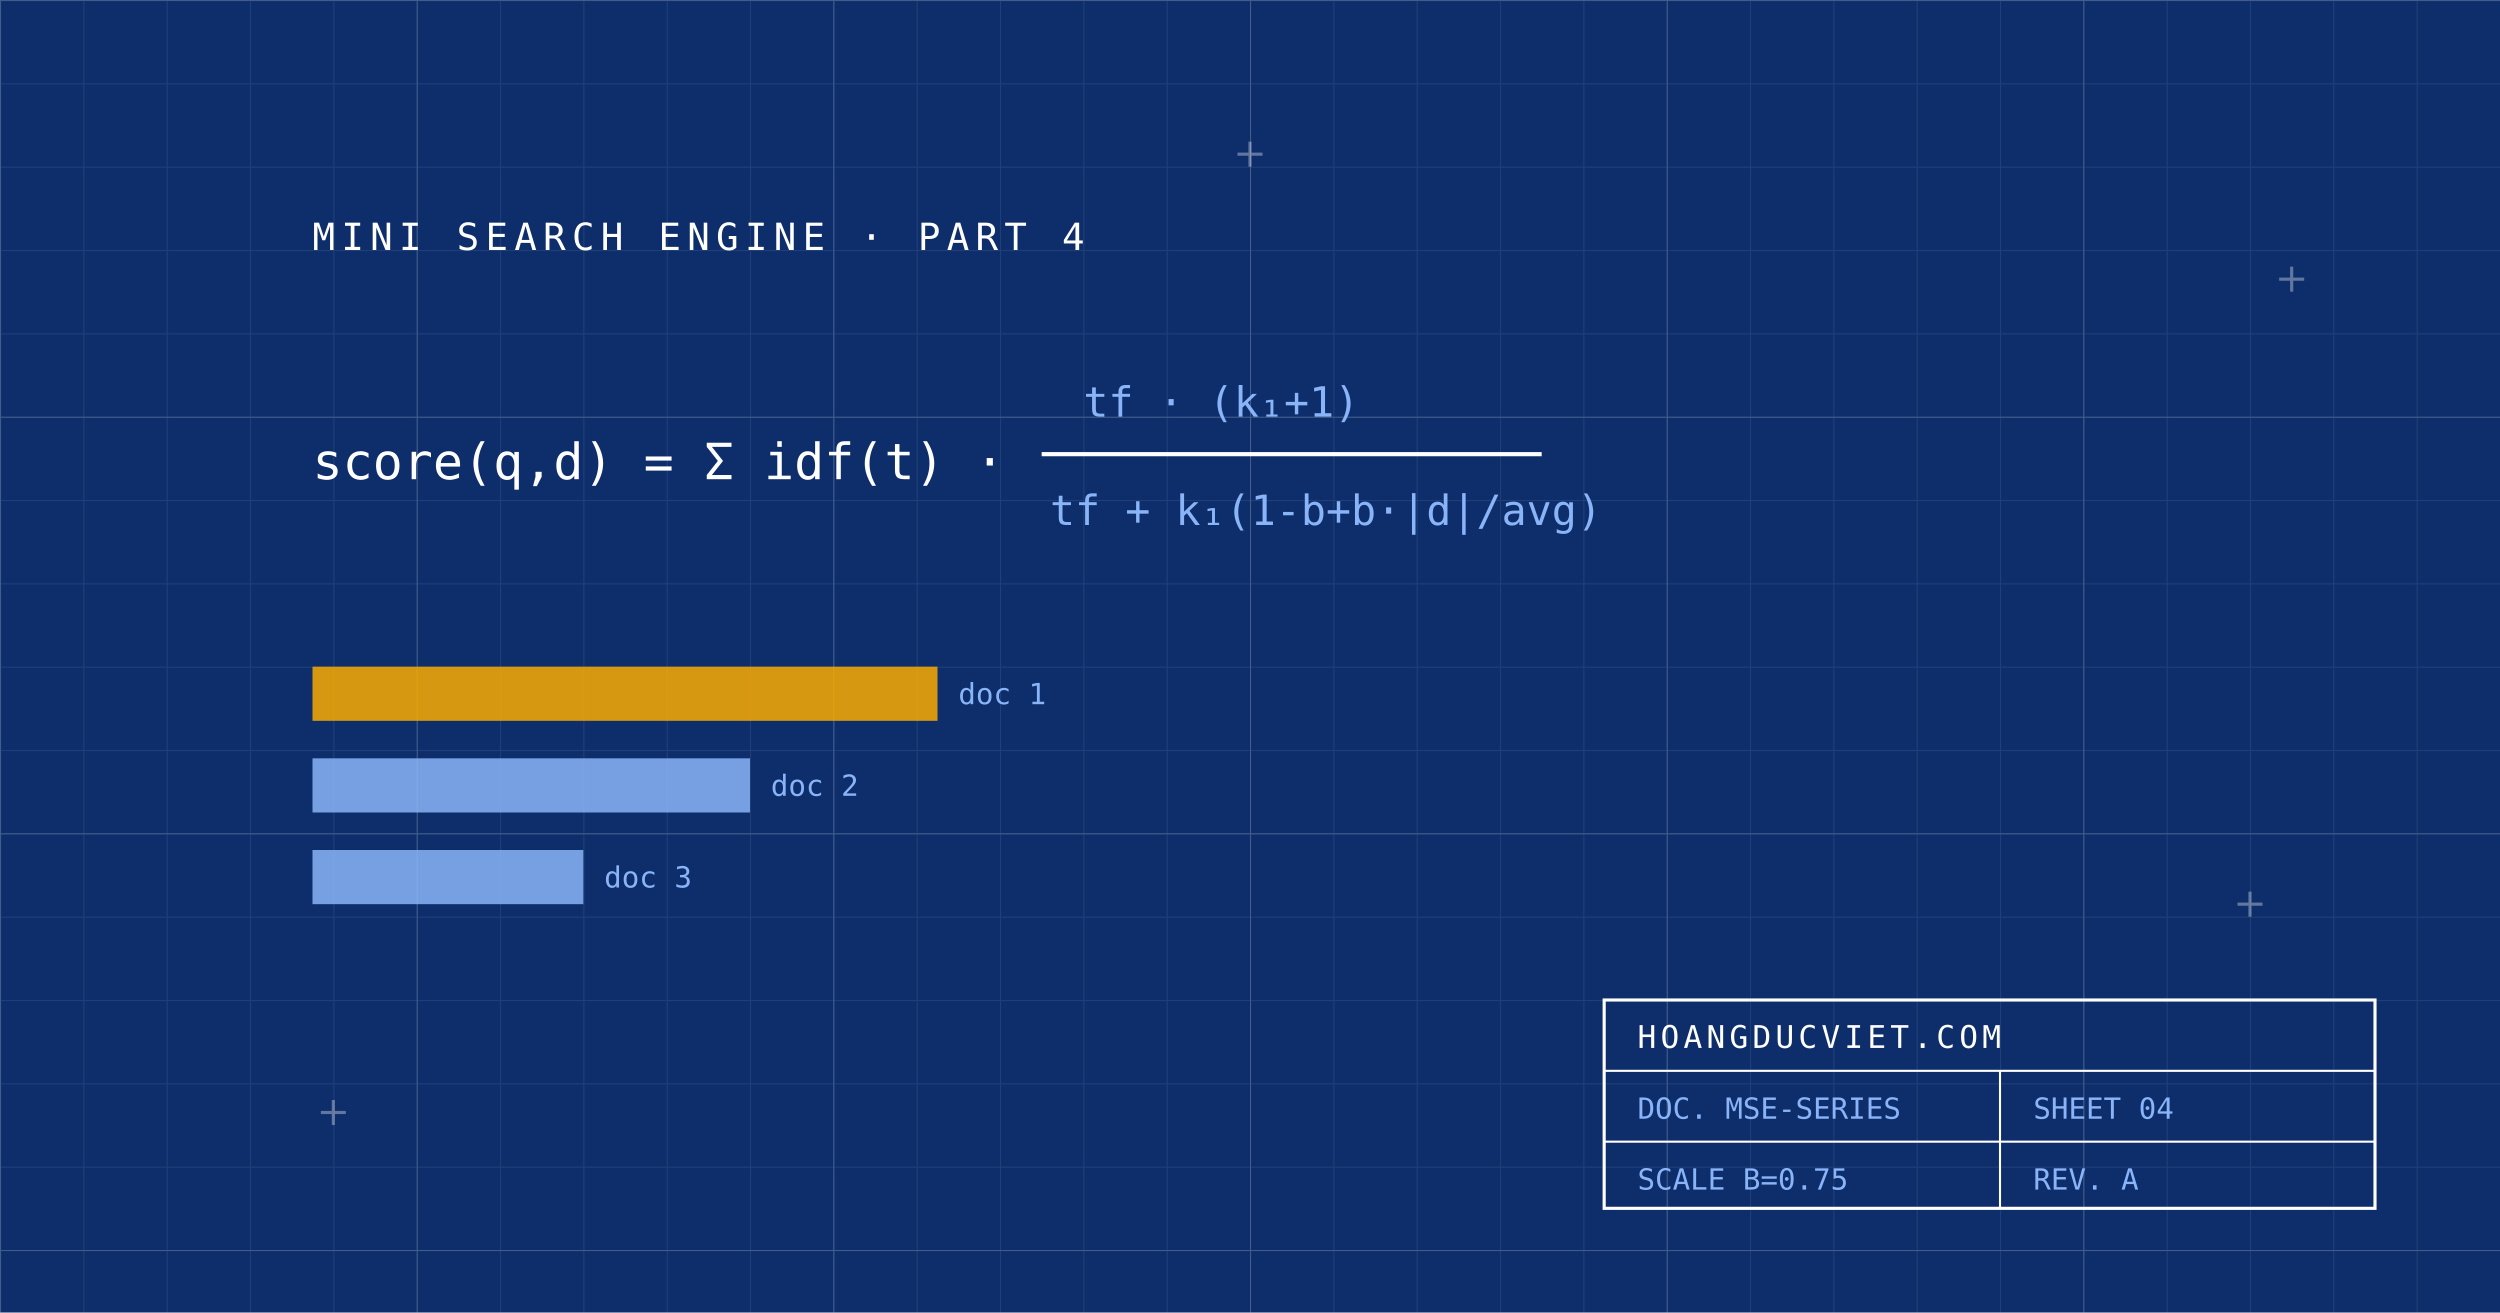
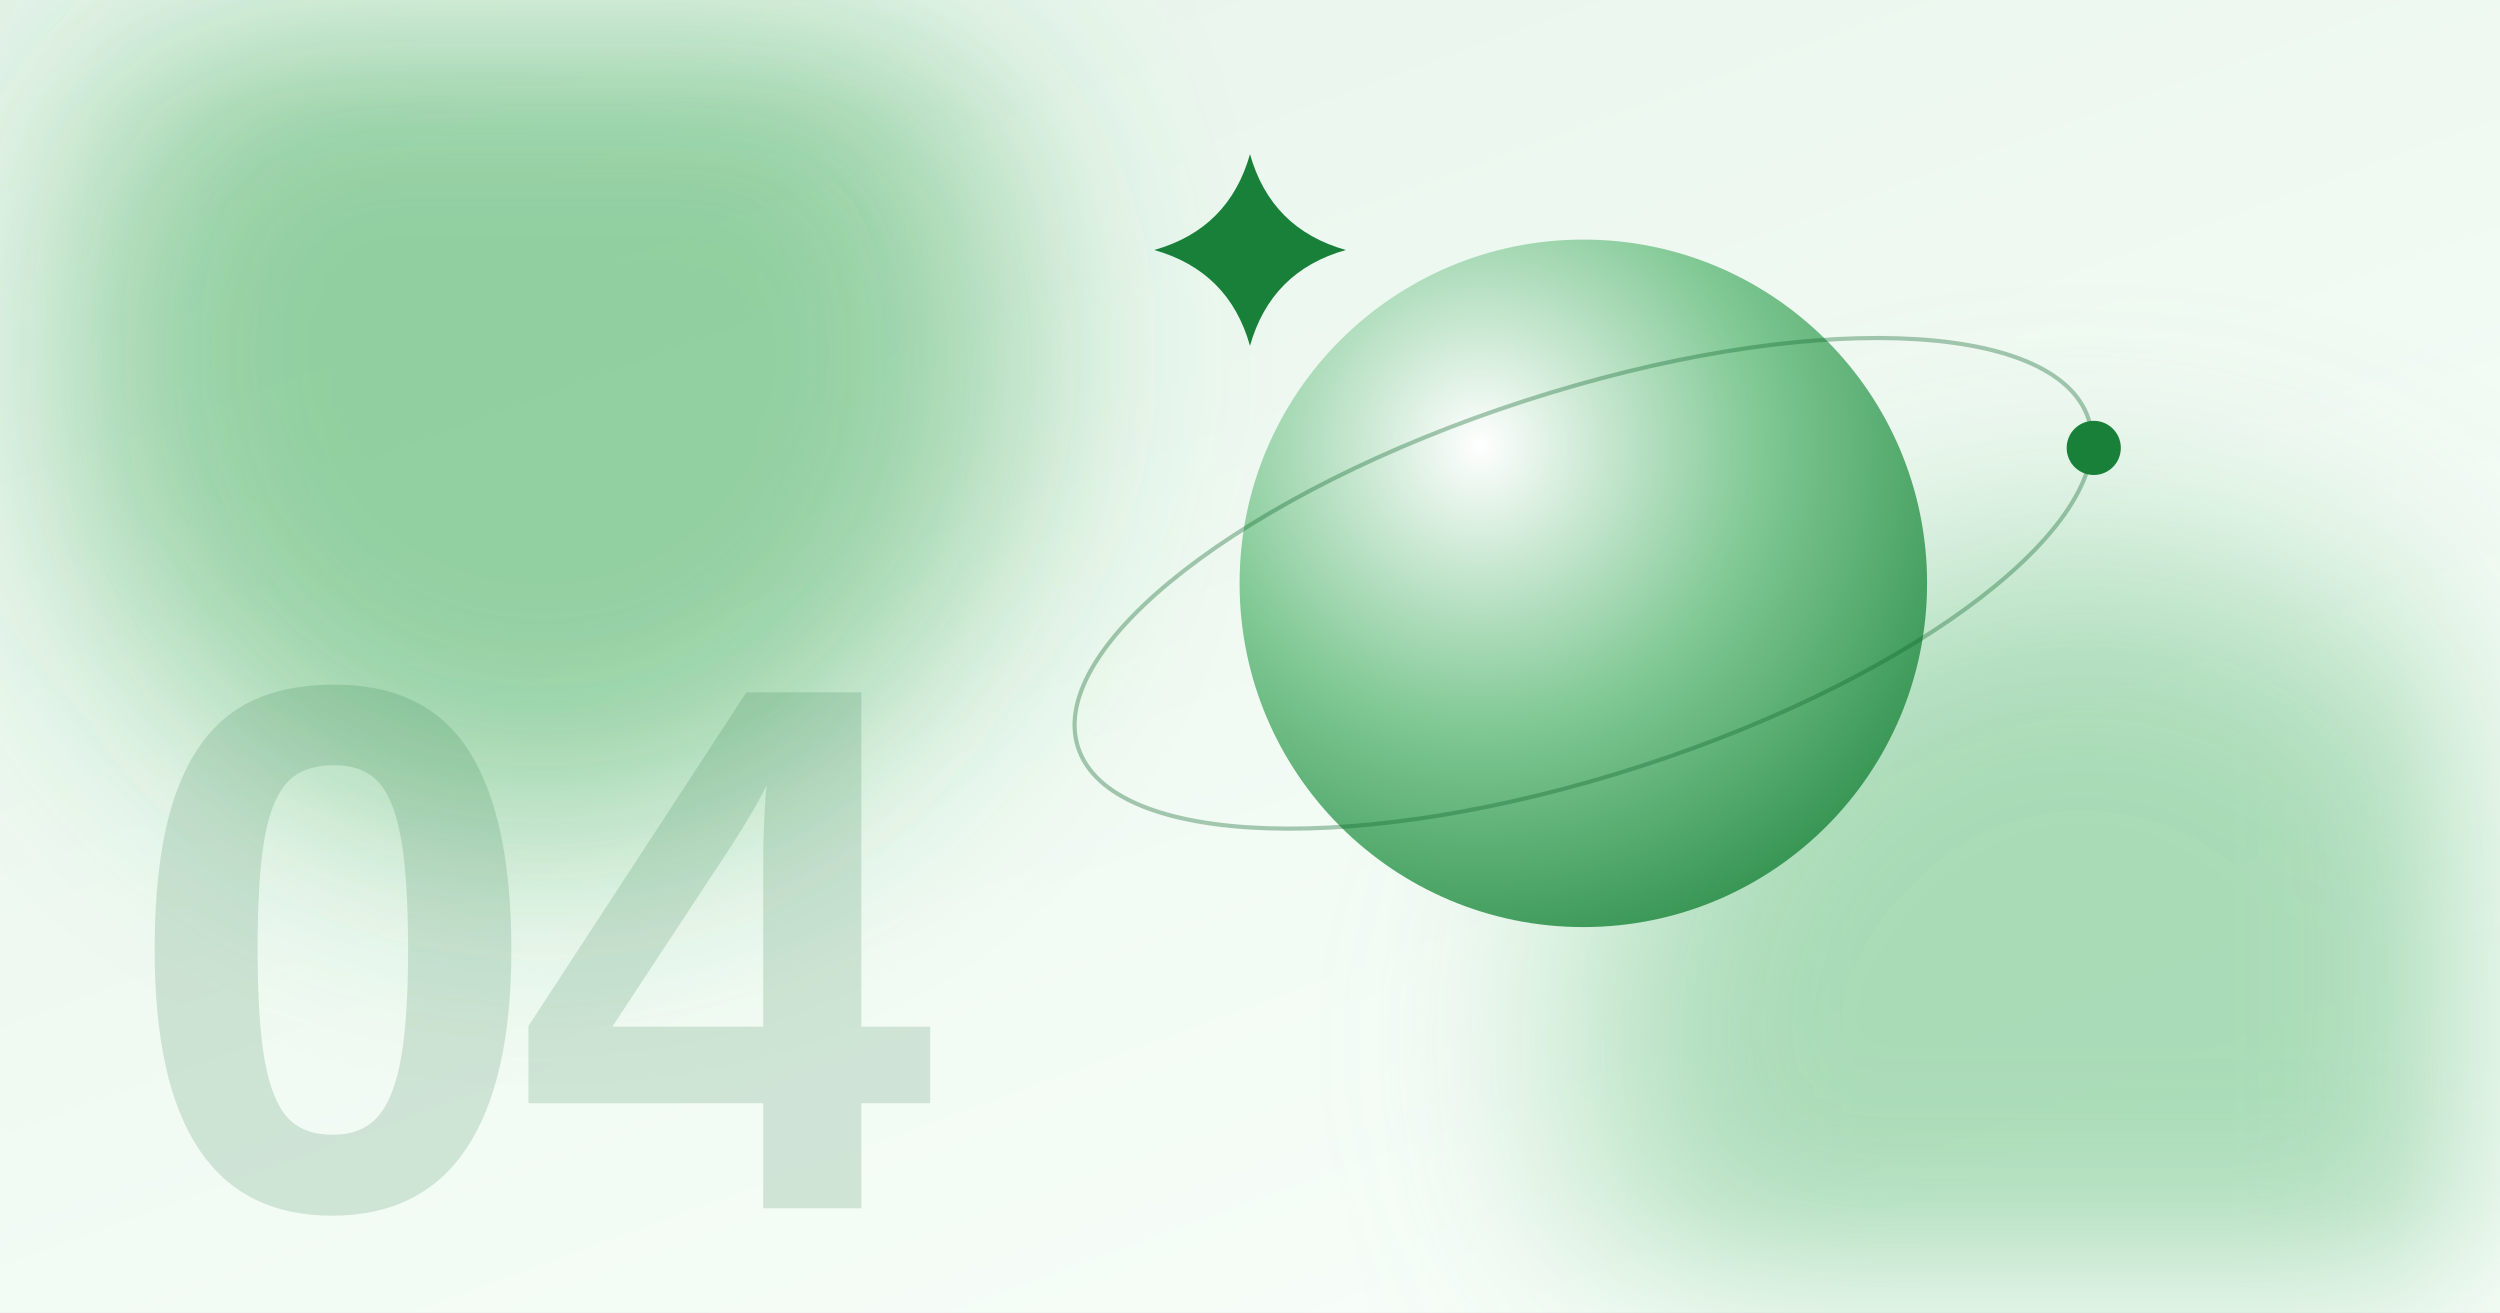
- <svg xmlns="http://www.w3.org/2000/svg" viewBox="0 0 1200 630" font-family="'JetBrains Mono', Consolas, monospace">
+ <svg xmlns="http://www.w3.org/2000/svg" viewBox="0 0 1200 630" font-family="Arial, Helvetica, sans-serif">
  <defs>
-     <pattern id="g1" width="40" height="40" patternUnits="userSpaceOnUse">
-       <path d="M 40 0 L 0 0 0 40" fill="none" stroke="#FFFFFF" stroke-opacity="0.08" stroke-width="1" />
-     </pattern>
-     <pattern id="g2" width="200" height="200" patternUnits="userSpaceOnUse">
-       <path d="M 200 0 L 0 0 0 200" fill="none" stroke="#FFFFFF" stroke-opacity="0.16" stroke-width="1" />
-     </pattern>
-     <marker id="arr" viewBox="0 0 10 10" refX="8" refY="5" markerWidth="7" markerHeight="7" orient="auto-start-reverse">
-       <path d="M0,1 L8,5 L0,9" stroke="#FFFFFF" stroke-width="1.6" fill="none" />
-     </marker>
-     <marker id="arrb" viewBox="0 0 10 10" refX="8" refY="5" markerWidth="7" markerHeight="7" orient="auto-start-reverse">
-       <path d="M0,1 L8,5 L0,9" stroke="#8AB4F8" stroke-width="1.4" fill="none" />
-     </marker>
+     <linearGradient id="bg" x1="0" y1="0" x2="0.7" y2="1">
+       <stop offset="0" stop-color="#E6F4EA" />
+       <stop offset="1" stop-color="#F8FEF9" />
+     </linearGradient>
+     <filter id="soft" x="-60%" y="-60%" width="220%" height="220%">
+       <feGaussianBlur stdDeviation="55" />
+     </filter>
+     <filter id="softer" x="-80%" y="-80%" width="260%" height="260%">
+       <feGaussianBlur stdDeviation="26" />
+     </filter>
+     <radialGradient id="mse4" cx="0.35" cy="0.3" r="0.9">
+       <stop offset="0" stop-color="#FFFFFF" />
+       <stop offset="0.45" stop-color="#81C995" />
+       <stop offset="1" stop-color="#188038" />
+     </radialGradient>
    <style>
-       .march { stroke-dasharray: 10 8; animation: march 4s linear infinite; }
-       .tmarch { stroke-dasharray: 4 8; animation: march 6s linear infinite; }
-       @keyframes march { to { stroke-dashoffset: -72; } }
-       .p1, .p2, .p3 { animation: pulse 3.6s ease-in-out infinite; }
-       .p2 { animation-delay: 1.2s; }
-       .p3 { animation-delay: 2.4s; }
-       @keyframes pulse { 0%, 100% { opacity: 0.45; } 18% { opacity: 1; } 36% { opacity: 0.45; } }
-       .glow { animation: glow 3.6s ease-in-out infinite; }
-       @keyframes glow { 0%, 100% { opacity: 0.75; } 50% { opacity: 1; } }
+       .drift1 { animation: d1 18s ease-in-out infinite alternate; }
+       .drift2 { animation: d2 24s ease-in-out infinite alternate; }
+       @keyframes d1 { to { transform: translate(22px, -16px); } }
+       @keyframes d2 { to { transform: translate(-18px, 14px); } }
+       .float { animation: fl 12s ease-in-out infinite alternate; }
+       @keyframes fl { to { transform: translateY(-12px); } }
+       .spin { animation: sp 60s linear infinite; }
+       @keyframes sp { to { transform: rotate(360deg); } }
+       .sparkle { animation: sk 6s ease-in-out infinite alternate; }
+       @keyframes sk { from { transform: scale(0.94); } to { transform: scale(1.08); } }
      @media (prefers-reduced-motion: reduce) { * { animation: none !important; } }
</style>
  </defs>
-   <rect width="1200" height="630" fill="#0D2E6B" />
-   <rect width="1200" height="630" fill="url(#g1)" />
-   <rect width="1200" height="630" fill="url(#g2)" />
-   <g stroke="#FFFFFF" stroke-opacity="0.35" stroke-width="1.5">
-     <path d="M594 74 h12 M600 68 v12" />
-     <path d="M1074 434 h12 M1080 428 v12" />
-     <path d="M154 534 h12 M160 528 v12" />
-     <path d="M1094 134 h12 M1100 128 v12" />
+   <rect width="1200" height="630" fill="url(#bg)" />
+   <circle class="drift1" cx="260" cy="170" r="230" fill="#34A853" fill-opacity="0.5" filter="url(#soft)" />
+   <circle class="drift2" cx="1000" cy="500" r="240" fill="#81C995" fill-opacity="0.65" filter="url(#soft)" />
+   <circle cx="760" cy="280" r="165" fill="url(#mse4)" />
+   <g class="spin" style="transform-origin:760px 280px">
+     <ellipse cx="760" cy="280" rx="255" ry="92" fill="none" stroke="#0D652D" stroke-opacity="0.35" stroke-width="2" transform="rotate(-18 760 280)" />
+     <circle cx="1005" cy="215" r="13" fill="#188038" />
  </g>
-   <text x="150" y="120" font-size="18" fill="#FFFFFF" letter-spacing="3">MINI SEARCH ENGINE · PART 4</text>
-   <text x="150" y="230" font-size="24" fill="#FFFFFF">score(q,d) = Σ idf(t) · </text>
-   <text x="520" y="200" font-size="20" fill="#8AB4F8">tf · (k₁+1)</text>
-   <line x1="500" y1="218" x2="740" y2="218" stroke="#FFFFFF" stroke-width="2" />
-   <text x="504" y="252" font-size="20" fill="#8AB4F8">tf + k₁(1-b+b·|d|/avg)</text>
-   <rect class="p1" x="150" y="320" width="300" height="26" fill="#F9AB00" fill-opacity="0.85" />
-   <text x="460" y="338" font-size="14" fill="#8AB4F8">doc 1</text>
-   <rect class="p2" x="150" y="364" width="210" height="26" fill="#8AB4F8" fill-opacity="0.85" />
-   <text x="370" y="382" font-size="14" fill="#8AB4F8">doc 2</text>
-   <rect class="p3" x="150" y="408" width="130" height="26" fill="#8AB4F8" fill-opacity="0.85" />
-   <text x="290" y="426" font-size="14" fill="#8AB4F8">doc 3</text>
-   <g>
-     <rect x="770" y="480" width="370" height="100" fill="none" stroke="#FFFFFF" stroke-width="1.5" />
-     <line x1="770" y1="514" x2="1140" y2="514" stroke="#FFFFFF" stroke-width="1" />
-     <line x1="770" y1="548" x2="1140" y2="548" stroke="#FFFFFF" stroke-width="1" />
-     <line x1="960" y1="514" x2="960" y2="580" stroke="#FFFFFF" stroke-width="1" />
-     <text x="786" y="503" font-size="15" fill="#FFFFFF" letter-spacing="2">HOANGDUCVIET.COM</text>
-     <text x="786" y="537" font-size="14" fill="#8AB4F8">DOC. MSE-SERIES</text>
-     <text x="976" y="537" font-size="14" fill="#8AB4F8">SHEET 04</text>
-     <text x="786" y="571" font-size="14" fill="#8AB4F8">SCALE B=0.75</text>
-     <text x="976" y="571" font-size="14" fill="#8AB4F8">REV. A</text>
+   <g class="sparkle" style="transform-origin:600px 120px">
+     <path d="M 600 74 Q 610.12 109.88 646 120 Q 610.12 130.12 600 166 Q 589.88 130.12 554 120 Q 589.88 109.88 600 74 Z" fill="#188038" />
  </g>
+   <text x="60" y="580" font-size="360" font-weight="700" fill="#0D652D" fill-opacity="0.16" letter-spacing="-12">04</text>
</svg>
